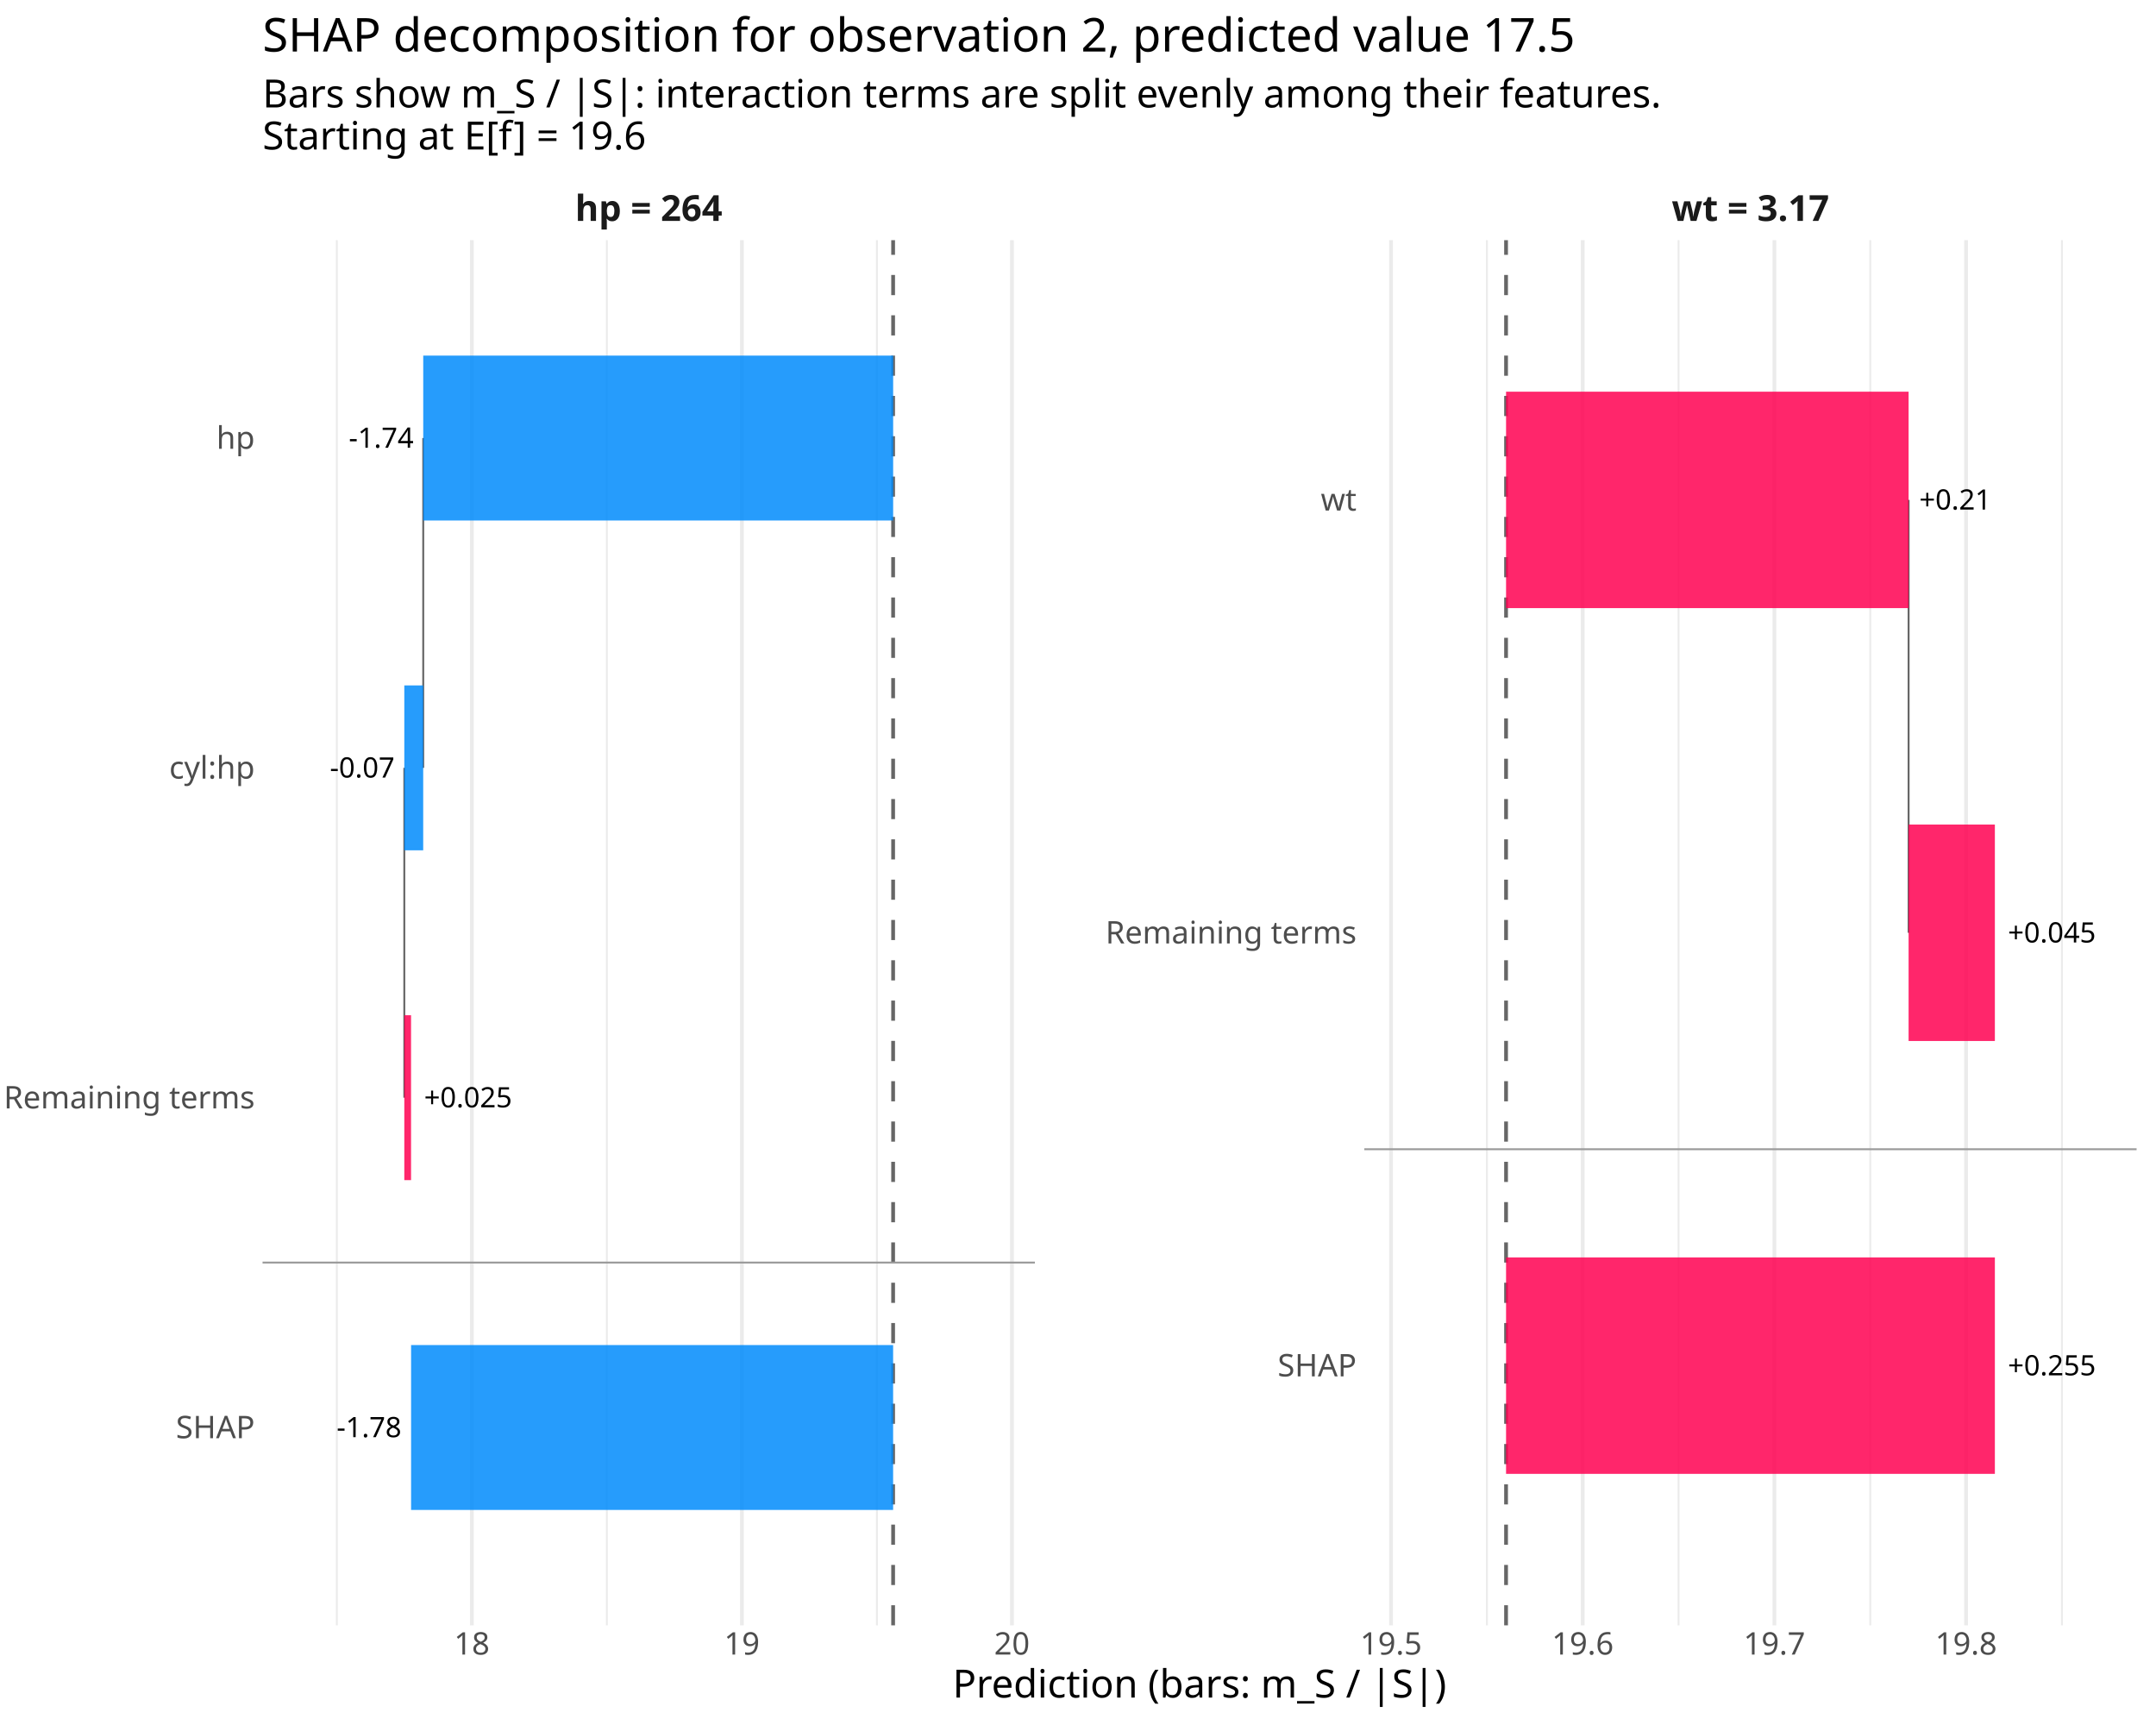
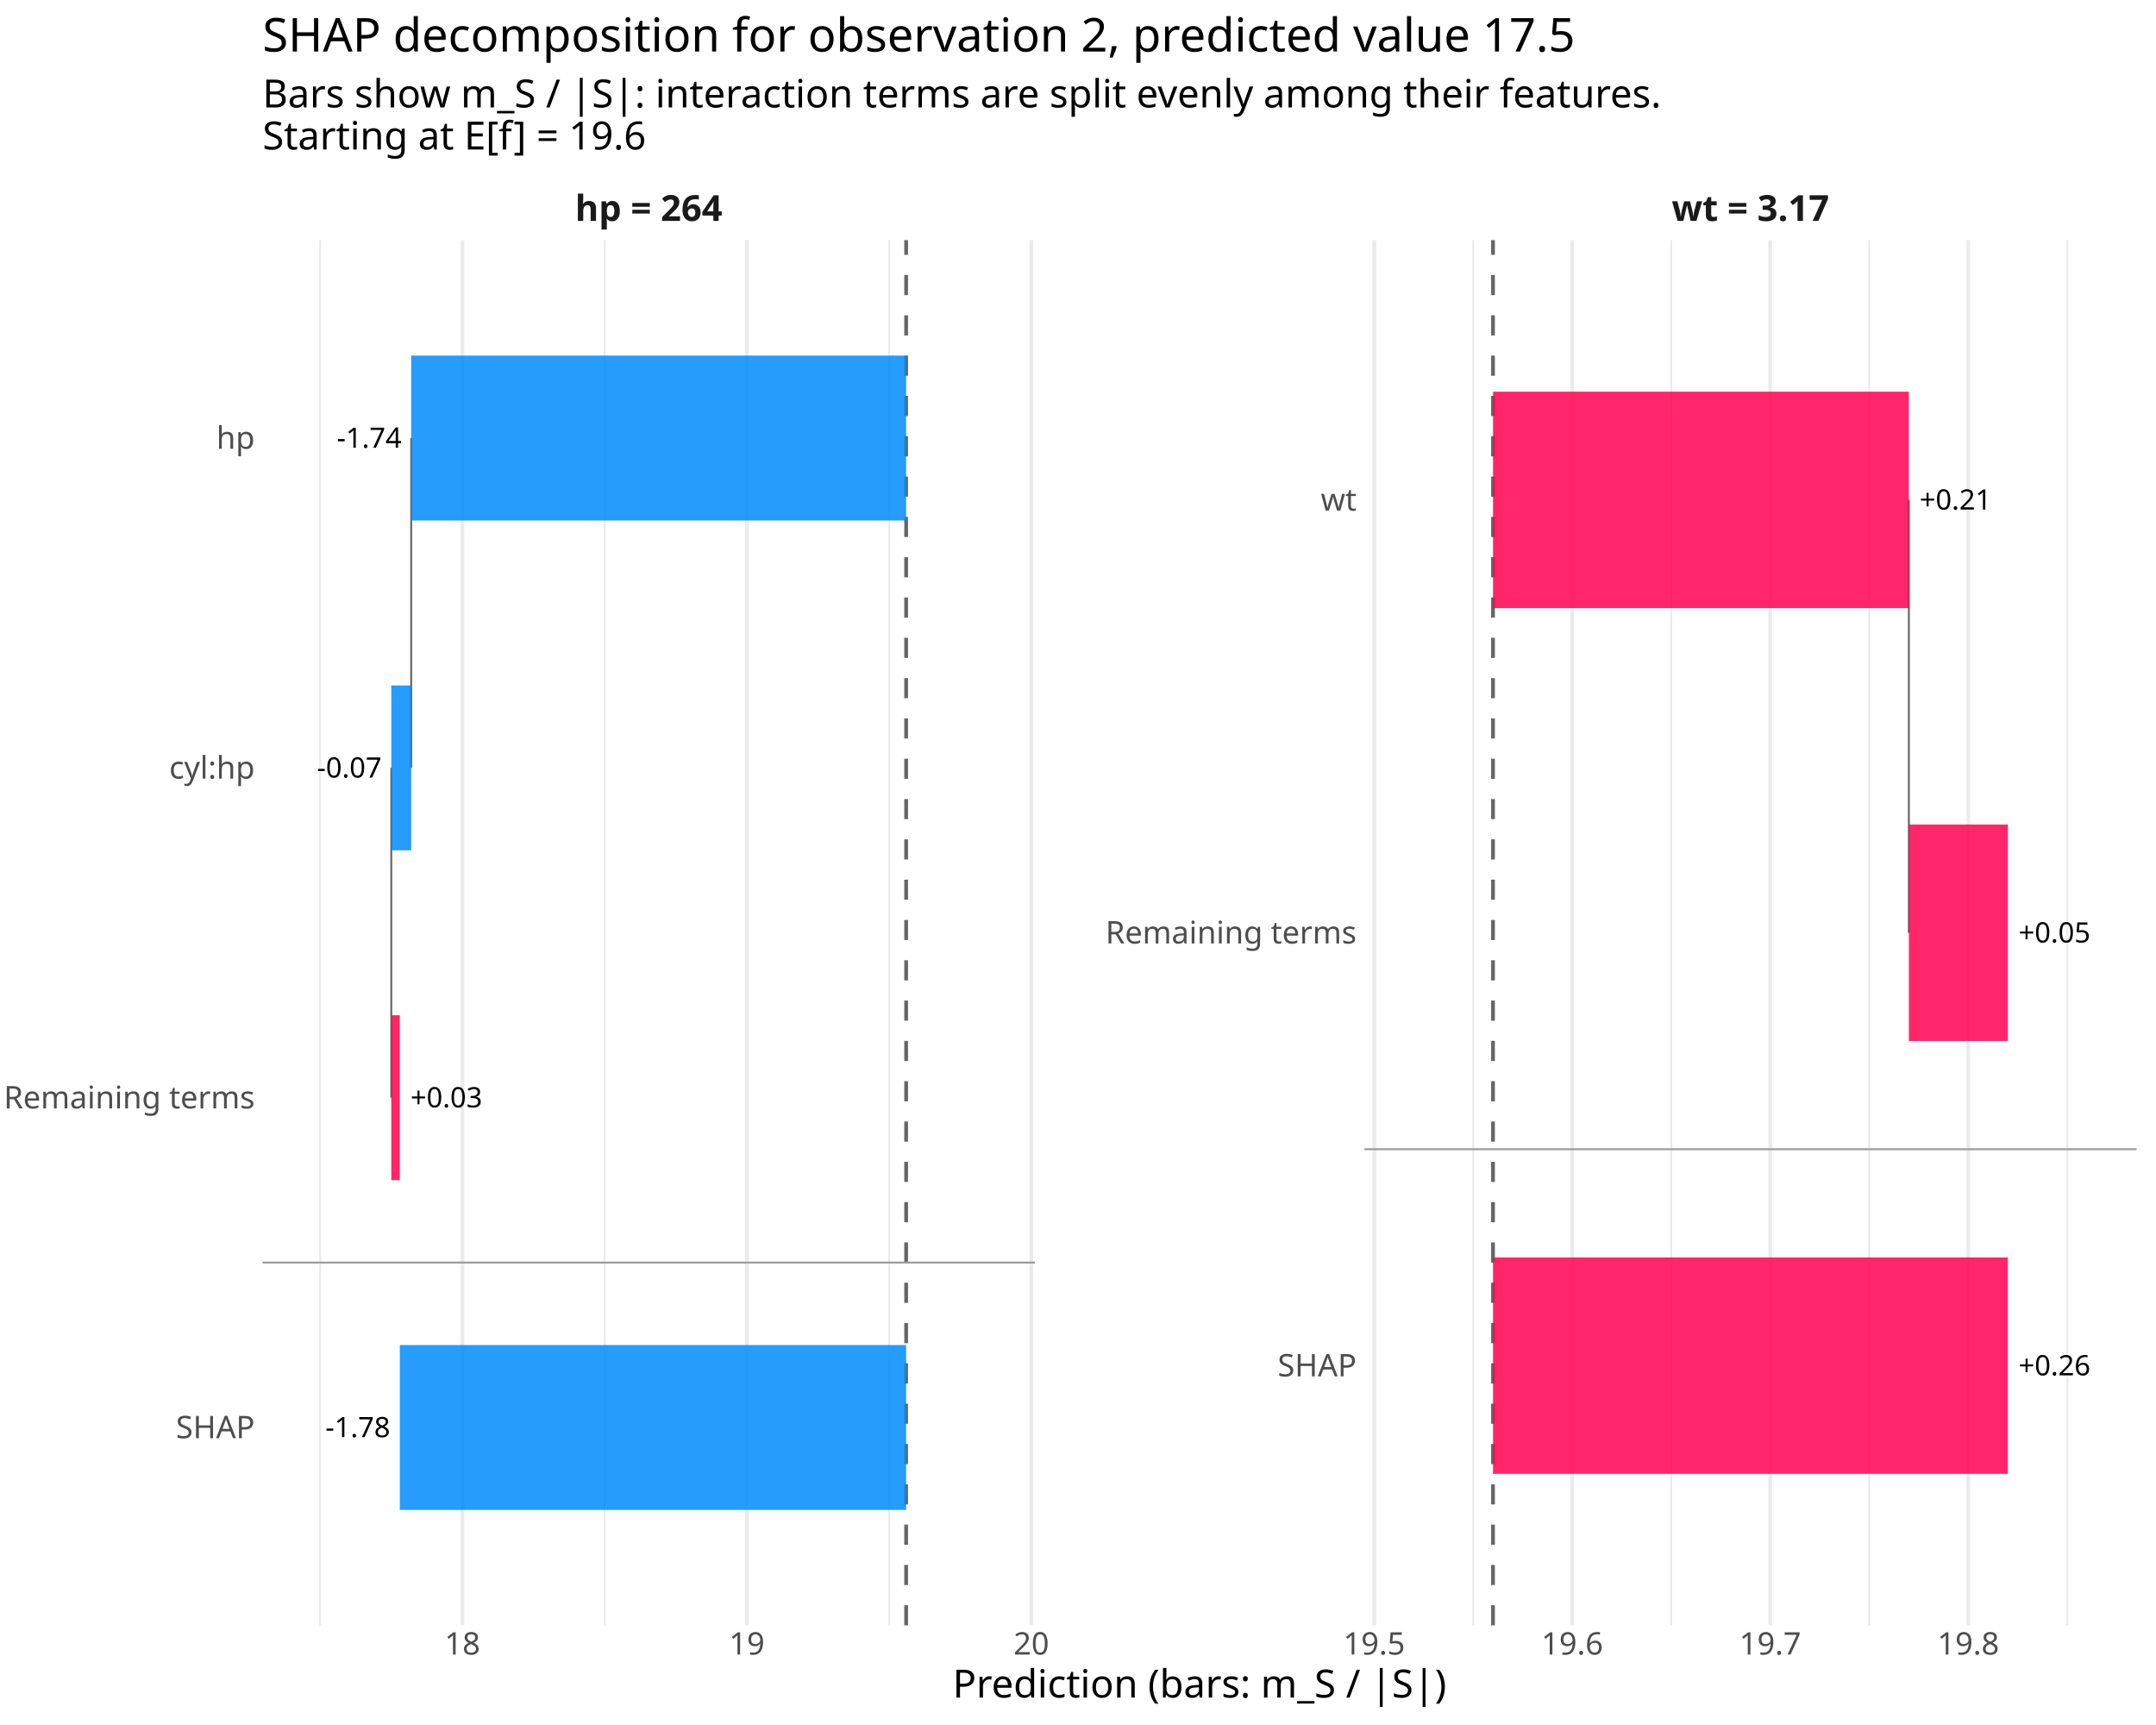
<svg xmlns="http://www.w3.org/2000/svg" class="svglite" data-engine-version="2.0" width="720.00pt" height="576.00pt" viewBox="0 0 720.00 576.00">
  <defs>
    <style type="text/css">
    .svglite line, .svglite polyline, .svglite polygon, .svglite path, .svglite rect, .svglite circle {
      fill: none;
      stroke: #000000;
      stroke-linecap: round;
      stroke-linejoin: round;
      stroke-miterlimit: 10.00;
    }
  </style>
  </defs>
  <rect width="100%" height="100%" style="stroke: none; fill: #FFFFFF;" />
  <defs>
    <clipPath id="cpMC4wMHw3MjAuMDB8MC4wMHw1NzYuMDA=">
      <rect x="0.00" y="0.00" width="720.00" height="576.00" />
    </clipPath>
  </defs>
  <g clip-path="url(#cpMC4wMHw3MjAuMDB8MC4wMHw1NzYuMDA=)">
-     <polyline points="112.48,542.73 112.48,80.20 " style="stroke-width: 0.63; stroke: #EBEBEB; stroke-linecap: butt;" />
-     <polyline points="202.66,542.73 202.66,80.20 " style="stroke-width: 0.63; stroke: #EBEBEB; stroke-linecap: butt;" />
-     <polyline points="292.85,542.73 292.85,80.20 " style="stroke-width: 0.63; stroke: #EBEBEB; stroke-linecap: butt;" />
-     <polyline points="157.57,542.73 157.57,80.20 " style="stroke-width: 1.26; stroke: #EBEBEB; stroke-linecap: butt;" />
-     <polyline points="247.76,542.73 247.76,80.20 " style="stroke-width: 1.26; stroke: #EBEBEB; stroke-linecap: butt;" />
-     <polyline points="337.94,542.73 337.94,80.20 " style="stroke-width: 1.26; stroke: #EBEBEB; stroke-linecap: butt;" />
-     <line x1="298.26" y1="542.73" x2="298.26" y2="80.20" style="stroke-width: 1.26; stroke: #666666; stroke-dasharray: 6.73,6.73; stroke-linecap: butt;" />
-     <line x1="141.34" y1="146.27" x2="141.34" y2="256.40" style="stroke-width: 0.64; stroke: #666666; stroke-linecap: butt;" />
-     <line x1="135.02" y1="256.40" x2="135.02" y2="366.53" style="stroke-width: 0.64; stroke: #666666; stroke-linecap: butt;" />
-     <rect x="141.34" y="118.74" width="156.93" height="55.06" style="stroke-width: 0.50; stroke: none; stroke-linecap: butt; stroke-linejoin: miter; fill: #008BFB; fill-opacity: 0.85;" />
-     <rect x="135.02" y="228.87" width="6.31" height="55.06" style="stroke-width: 0.50; stroke: none; stroke-linecap: butt; stroke-linejoin: miter; fill: #008BFB; fill-opacity: 0.85;" />
-     <rect x="135.02" y="339.00" width="2.25" height="55.06" style="stroke-width: 0.50; stroke: none; stroke-linecap: butt; stroke-linejoin: miter; fill: #FF0051; fill-opacity: 0.85;" />
-     <rect x="137.28" y="449.13" width="160.98" height="55.06" style="stroke-width: 0.50; stroke: none; stroke-linecap: butt; stroke-linejoin: miter; fill: #008BFB; fill-opacity: 0.85;" />
-     <text x="138.13" y="149.51" text-anchor="end" style="font-size: 9.39px; font-family: sans;" textLength="21.40px" lengthAdjust="spacingAndGlyphs">-1.74</text>
-     <text x="131.81" y="259.63" text-anchor="end" style="font-size: 9.39px; font-family: sans;" textLength="21.40px" lengthAdjust="spacingAndGlyphs">-0.07</text>
-     <text x="141.63" y="369.76" style="font-size: 9.39px; font-family: sans;" textLength="28.99px" lengthAdjust="spacingAndGlyphs">+0.025</text>
-     <text x="134.07" y="479.89" text-anchor="end" style="font-size: 9.39px; font-family: sans;" textLength="21.40px" lengthAdjust="spacingAndGlyphs">-1.78</text>
+     <polyline points="106.92,542.73 106.92,80.20 " style="stroke-width: 0.63; stroke: #EBEBEB; stroke-linecap: butt;" />
+     <polyline points="201.92,542.73 201.92,80.20 " style="stroke-width: 0.63; stroke: #EBEBEB; stroke-linecap: butt;" />
+     <polyline points="296.91,542.73 296.91,80.20 " style="stroke-width: 0.63; stroke: #EBEBEB; stroke-linecap: butt;" />
+     <polyline points="154.42,542.73 154.42,80.20 " style="stroke-width: 1.26; stroke: #EBEBEB; stroke-linecap: butt;" />
+     <polyline points="249.42,542.73 249.42,80.20 " style="stroke-width: 1.26; stroke: #EBEBEB; stroke-linecap: butt;" />
+     <polyline points="344.41,542.73 344.41,80.20 " style="stroke-width: 1.26; stroke: #EBEBEB; stroke-linecap: butt;" />
+     <line x1="302.61" y1="542.73" x2="302.61" y2="80.20" style="stroke-width: 1.26; stroke: #666666; stroke-dasharray: 6.73,6.73; stroke-linecap: butt;" />
+     <line x1="137.32" y1="146.27" x2="137.32" y2="256.40" style="stroke-width: 0.64; stroke: #666666; stroke-linecap: butt;" />
+     <line x1="130.67" y1="256.40" x2="130.67" y2="366.53" style="stroke-width: 0.64; stroke: #666666; stroke-linecap: butt;" />
+     <rect x="137.32" y="118.74" width="165.29" height="55.06" style="stroke-width: 0.50; stroke: none; stroke-linecap: butt; stroke-linejoin: miter; fill: #008BFB; fill-opacity: 0.85;" />
+     <rect x="130.67" y="228.87" width="6.65" height="55.06" style="stroke-width: 0.50; stroke: none; stroke-linecap: butt; stroke-linejoin: miter; fill: #008BFB; fill-opacity: 0.85;" />
+     <rect x="130.67" y="339.00" width="2.85" height="55.06" style="stroke-width: 0.50; stroke: none; stroke-linecap: butt; stroke-linejoin: miter; fill: #FF0051; fill-opacity: 0.85;" />
+     <rect x="133.52" y="449.13" width="169.09" height="55.06" style="stroke-width: 0.50; stroke: none; stroke-linecap: butt; stroke-linejoin: miter; fill: #008BFB; fill-opacity: 0.85;" />
+     <text x="134.11" y="149.51" text-anchor="end" style="font-size: 9.39px; font-family: sans;" textLength="21.40px" lengthAdjust="spacingAndGlyphs">-1.74</text>
+     <text x="127.46" y="259.63" text-anchor="end" style="font-size: 9.39px; font-family: sans;" textLength="21.40px" lengthAdjust="spacingAndGlyphs">-0.07</text>
+     <text x="137.08" y="369.76" style="font-size: 9.39px; font-family: sans;" textLength="23.76px" lengthAdjust="spacingAndGlyphs">+0.03</text>
+     <text x="130.31" y="479.89" text-anchor="end" style="font-size: 9.39px; font-family: sans;" textLength="21.40px" lengthAdjust="spacingAndGlyphs">-1.78</text>
    <line x1="87.68" y1="421.59" x2="345.60" y2="421.59" style="stroke-width: 0.64; stroke: #999999; stroke-linecap: butt;" />
-     <polyline points="496.55,542.73 496.55,80.20 " style="stroke-width: 0.63; stroke: #EBEBEB; stroke-linecap: butt;" />
-     <polyline points="560.56,542.73 560.56,80.20 " style="stroke-width: 0.63; stroke: #EBEBEB; stroke-linecap: butt;" />
-     <polyline points="624.58,542.73 624.58,80.20 " style="stroke-width: 0.63; stroke: #EBEBEB; stroke-linecap: butt;" />
-     <polyline points="688.59,542.73 688.59,80.20 " style="stroke-width: 0.63; stroke: #EBEBEB; stroke-linecap: butt;" />
-     <polyline points="464.54,542.73 464.54,80.20 " style="stroke-width: 1.26; stroke: #EBEBEB; stroke-linecap: butt;" />
-     <polyline points="528.55,542.73 528.55,80.20 " style="stroke-width: 1.26; stroke: #EBEBEB; stroke-linecap: butt;" />
-     <polyline points="592.57,542.73 592.57,80.20 " style="stroke-width: 1.26; stroke: #EBEBEB; stroke-linecap: butt;" />
-     <polyline points="656.58,542.73 656.58,80.20 " style="stroke-width: 1.26; stroke: #EBEBEB; stroke-linecap: butt;" />
-     <line x1="502.95" y1="542.73" x2="502.95" y2="80.20" style="stroke-width: 1.26; stroke: #666666; stroke-dasharray: 6.73,6.73; stroke-linecap: butt;" />
-     <line x1="637.38" y1="166.92" x2="637.38" y2="311.47" style="stroke-width: 0.64; stroke: #666666; stroke-linecap: butt;" />
-     <rect x="502.95" y="130.79" width="134.43" height="72.27" style="stroke-width: 0.50; stroke: none; stroke-linecap: butt; stroke-linejoin: miter; fill: #FF0051; fill-opacity: 0.85;" />
-     <rect x="637.38" y="275.33" width="28.81" height="72.27" style="stroke-width: 0.50; stroke: none; stroke-linecap: butt; stroke-linejoin: miter; fill: #FF0051; fill-opacity: 0.85;" />
-     <rect x="502.95" y="419.87" width="163.24" height="72.27" style="stroke-width: 0.50; stroke: none; stroke-linecap: butt; stroke-linejoin: miter; fill: #FF0051; fill-opacity: 0.85;" />
-     <text x="640.94" y="170.15" style="font-size: 9.39px; font-family: sans;" textLength="23.76px" lengthAdjust="spacingAndGlyphs">+0.21</text>
-     <text x="670.53" y="314.70" style="font-size: 9.39px; font-family: sans;" textLength="28.99px" lengthAdjust="spacingAndGlyphs">+0.045</text>
-     <text x="670.53" y="459.24" style="font-size: 9.39px; font-family: sans;" textLength="28.99px" lengthAdjust="spacingAndGlyphs">+0.255</text>
+     <polyline points="491.98,542.73 491.98,80.20 " style="stroke-width: 0.63; stroke: #EBEBEB; stroke-linecap: butt;" />
+     <polyline points="558.11,542.73 558.11,80.20 " style="stroke-width: 0.63; stroke: #EBEBEB; stroke-linecap: butt;" />
+     <polyline points="624.25,542.73 624.25,80.20 " style="stroke-width: 0.63; stroke: #EBEBEB; stroke-linecap: butt;" />
+     <polyline points="690.38,542.73 690.38,80.20 " style="stroke-width: 0.63; stroke: #EBEBEB; stroke-linecap: butt;" />
+     <polyline points="458.91,542.73 458.91,80.20 " style="stroke-width: 1.26; stroke: #EBEBEB; stroke-linecap: butt;" />
+     <polyline points="525.05,542.73 525.05,80.20 " style="stroke-width: 1.26; stroke: #EBEBEB; stroke-linecap: butt;" />
+     <polyline points="591.18,542.73 591.18,80.20 " style="stroke-width: 1.26; stroke: #EBEBEB; stroke-linecap: butt;" />
+     <polyline points="657.31,542.73 657.31,80.20 " style="stroke-width: 1.26; stroke: #EBEBEB; stroke-linecap: butt;" />
+     <line x1="498.59" y1="542.73" x2="498.59" y2="80.20" style="stroke-width: 1.26; stroke: #666666; stroke-dasharray: 6.73,6.73; stroke-linecap: butt;" />
+     <line x1="637.47" y1="166.92" x2="637.47" y2="311.47" style="stroke-width: 0.64; stroke: #666666; stroke-linecap: butt;" />
+     <rect x="498.59" y="130.79" width="138.88" height="72.27" style="stroke-width: 0.50; stroke: none; stroke-linecap: butt; stroke-linejoin: miter; fill: #FF0051; fill-opacity: 0.85;" />
+     <rect x="637.47" y="275.33" width="33.07" height="72.27" style="stroke-width: 0.50; stroke: none; stroke-linecap: butt; stroke-linejoin: miter; fill: #FF0051; fill-opacity: 0.85;" />
+     <rect x="498.59" y="419.87" width="171.94" height="72.27" style="stroke-width: 0.50; stroke: none; stroke-linecap: butt; stroke-linejoin: miter; fill: #FF0051; fill-opacity: 0.85;" />
+     <text x="641.04" y="170.15" style="font-size: 9.39px; font-family: sans;" textLength="23.76px" lengthAdjust="spacingAndGlyphs">+0.21</text>
+     <text x="674.10" y="314.70" style="font-size: 9.39px; font-family: sans;" textLength="23.76px" lengthAdjust="spacingAndGlyphs">+0.05</text>
+     <text x="674.10" y="459.24" style="font-size: 9.39px; font-family: sans;" textLength="23.76px" lengthAdjust="spacingAndGlyphs">+0.26</text>
    <line x1="455.61" y1="383.74" x2="713.52" y2="383.74" style="stroke-width: 0.64; stroke: #999999; stroke-linecap: butt;" />
  </g>
  <defs>
    <clipPath id="cpODcuNjh8MzQ1LjYwfDU5LjA5fDgwLjIw">
      <rect x="87.68" y="59.09" width="257.92" height="21.11" />
    </clipPath>
  </defs>
  <g clip-path="url(#cpODcuNjh8MzQ1LjYwfDU5LjA5fDgwLjIw)">
    <text x="216.64" y="73.77" text-anchor="middle" style="font-size: 12.00px; font-weight: bold; fill: #1A1A1A; font-family: sans;" textLength="47.05px" lengthAdjust="spacingAndGlyphs">hp = 264</text>
  </g>
  <g clip-path="url(#cpMC4wMHw3MjAuMDB8MC4wMHw1NzYuMDA=)">
</g>
  <defs>
    <clipPath id="cpNDU1LjYxfDcxMy41Mnw1OS4wOXw4MC4yMA==">
      <rect x="455.61" y="59.09" width="257.92" height="21.11" />
    </clipPath>
  </defs>
  <g clip-path="url(#cpNDU1LjYxfDcxMy41Mnw1OS4wOXw4MC4yMA==)">
    <text x="584.57" y="73.77" text-anchor="middle" style="font-size: 12.00px; font-weight: bold; fill: #1A1A1A; font-family: sans;" textLength="49.04px" lengthAdjust="spacingAndGlyphs">wt = 3.17</text>
  </g>
  <g clip-path="url(#cpMC4wMHw3MjAuMDB8MC4wMHw1NzYuMDA=)">
-     <text x="157.57" y="552.48" text-anchor="middle" style="font-size: 10.40px; fill: #4D4D4D; font-family: sans;" textLength="11.57px" lengthAdjust="spacingAndGlyphs">18</text>
-     <text x="247.76" y="552.48" text-anchor="middle" style="font-size: 10.40px; fill: #4D4D4D; font-family: sans;" textLength="11.57px" lengthAdjust="spacingAndGlyphs">19</text>
-     <text x="337.94" y="552.48" text-anchor="middle" style="font-size: 10.40px; fill: #4D4D4D; font-family: sans;" textLength="11.57px" lengthAdjust="spacingAndGlyphs">20</text>
-     <text x="464.54" y="552.48" text-anchor="middle" style="font-size: 10.40px; fill: #4D4D4D; font-family: sans;" textLength="20.24px" lengthAdjust="spacingAndGlyphs">19.5</text>
-     <text x="528.55" y="552.48" text-anchor="middle" style="font-size: 10.40px; fill: #4D4D4D; font-family: sans;" textLength="20.24px" lengthAdjust="spacingAndGlyphs">19.6</text>
-     <text x="592.57" y="552.48" text-anchor="middle" style="font-size: 10.40px; fill: #4D4D4D; font-family: sans;" textLength="20.24px" lengthAdjust="spacingAndGlyphs">19.7</text>
-     <text x="656.58" y="552.48" text-anchor="middle" style="font-size: 10.40px; fill: #4D4D4D; font-family: sans;" textLength="20.24px" lengthAdjust="spacingAndGlyphs">19.8</text>
+     <text x="154.42" y="552.48" text-anchor="middle" style="font-size: 10.40px; fill: #4D4D4D; font-family: sans;" textLength="11.57px" lengthAdjust="spacingAndGlyphs">18</text>
+     <text x="249.42" y="552.48" text-anchor="middle" style="font-size: 10.40px; fill: #4D4D4D; font-family: sans;" textLength="11.57px" lengthAdjust="spacingAndGlyphs">19</text>
+     <text x="344.41" y="552.48" text-anchor="middle" style="font-size: 10.40px; fill: #4D4D4D; font-family: sans;" textLength="11.57px" lengthAdjust="spacingAndGlyphs">20</text>
+     <text x="458.91" y="552.48" text-anchor="middle" style="font-size: 10.40px; fill: #4D4D4D; font-family: sans;" textLength="20.24px" lengthAdjust="spacingAndGlyphs">19.5</text>
+     <text x="525.05" y="552.48" text-anchor="middle" style="font-size: 10.40px; fill: #4D4D4D; font-family: sans;" textLength="20.24px" lengthAdjust="spacingAndGlyphs">19.6</text>
+     <text x="591.18" y="552.48" text-anchor="middle" style="font-size: 10.40px; fill: #4D4D4D; font-family: sans;" textLength="20.24px" lengthAdjust="spacingAndGlyphs">19.7</text>
+     <text x="657.31" y="552.48" text-anchor="middle" style="font-size: 10.40px; fill: #4D4D4D; font-family: sans;" textLength="20.24px" lengthAdjust="spacingAndGlyphs">19.8</text>
    <text x="453.02" y="459.59" text-anchor="end" style="font-size: 10.40px; fill: #4D4D4D; font-family: sans;" textLength="28.33px" lengthAdjust="spacingAndGlyphs">SHAP</text>
    <text x="453.02" y="315.04" text-anchor="end" style="font-size: 10.40px; fill: #4D4D4D; font-family: sans;" textLength="78.62px" lengthAdjust="spacingAndGlyphs">Remaining terms</text>
    <text x="453.02" y="170.50" text-anchor="end" style="font-size: 10.40px; fill: #4D4D4D; font-family: sans;" textLength="10.40px" lengthAdjust="spacingAndGlyphs">wt</text>
    <text x="85.09" y="480.24" text-anchor="end" style="font-size: 10.40px; fill: #4D4D4D; font-family: sans;" textLength="28.33px" lengthAdjust="spacingAndGlyphs">SHAP</text>
    <text x="85.09" y="370.11" text-anchor="end" style="font-size: 10.40px; fill: #4D4D4D; font-family: sans;" textLength="78.62px" lengthAdjust="spacingAndGlyphs">Remaining terms</text>
    <text x="85.09" y="259.98" text-anchor="end" style="font-size: 10.40px; fill: #4D4D4D; font-family: sans;" textLength="27.18px" lengthAdjust="spacingAndGlyphs">cyl:hp</text>
    <text x="85.09" y="149.85" text-anchor="end" style="font-size: 10.40px; fill: #4D4D4D; font-family: sans;" textLength="11.57px" lengthAdjust="spacingAndGlyphs">hp</text>
    <text x="400.60" y="566.83" text-anchor="middle" style="font-size: 13.00px; font-family: sans;" textLength="155.60px" lengthAdjust="spacingAndGlyphs">Prediction (bars: m_S / |S|)</text>
    <text x="87.68" y="35.87" style="font-size: 13.00px; font-family: sans;" textLength="437.45px" lengthAdjust="spacingAndGlyphs">Bars show m_S / |S|: interaction terms are split evenly among their features.</text>
    <text x="87.68" y="49.91" style="font-size: 13.00px; font-family: sans;" textLength="122.50px" lengthAdjust="spacingAndGlyphs">Starting at E[f] = 19.6</text>
    <text x="87.68" y="17.21" style="font-size: 15.60px; font-family: sans;" textLength="417.17px" lengthAdjust="spacingAndGlyphs">SHAP decomposition for observation 2, predicted value 17.5</text>
  </g>
</svg>
